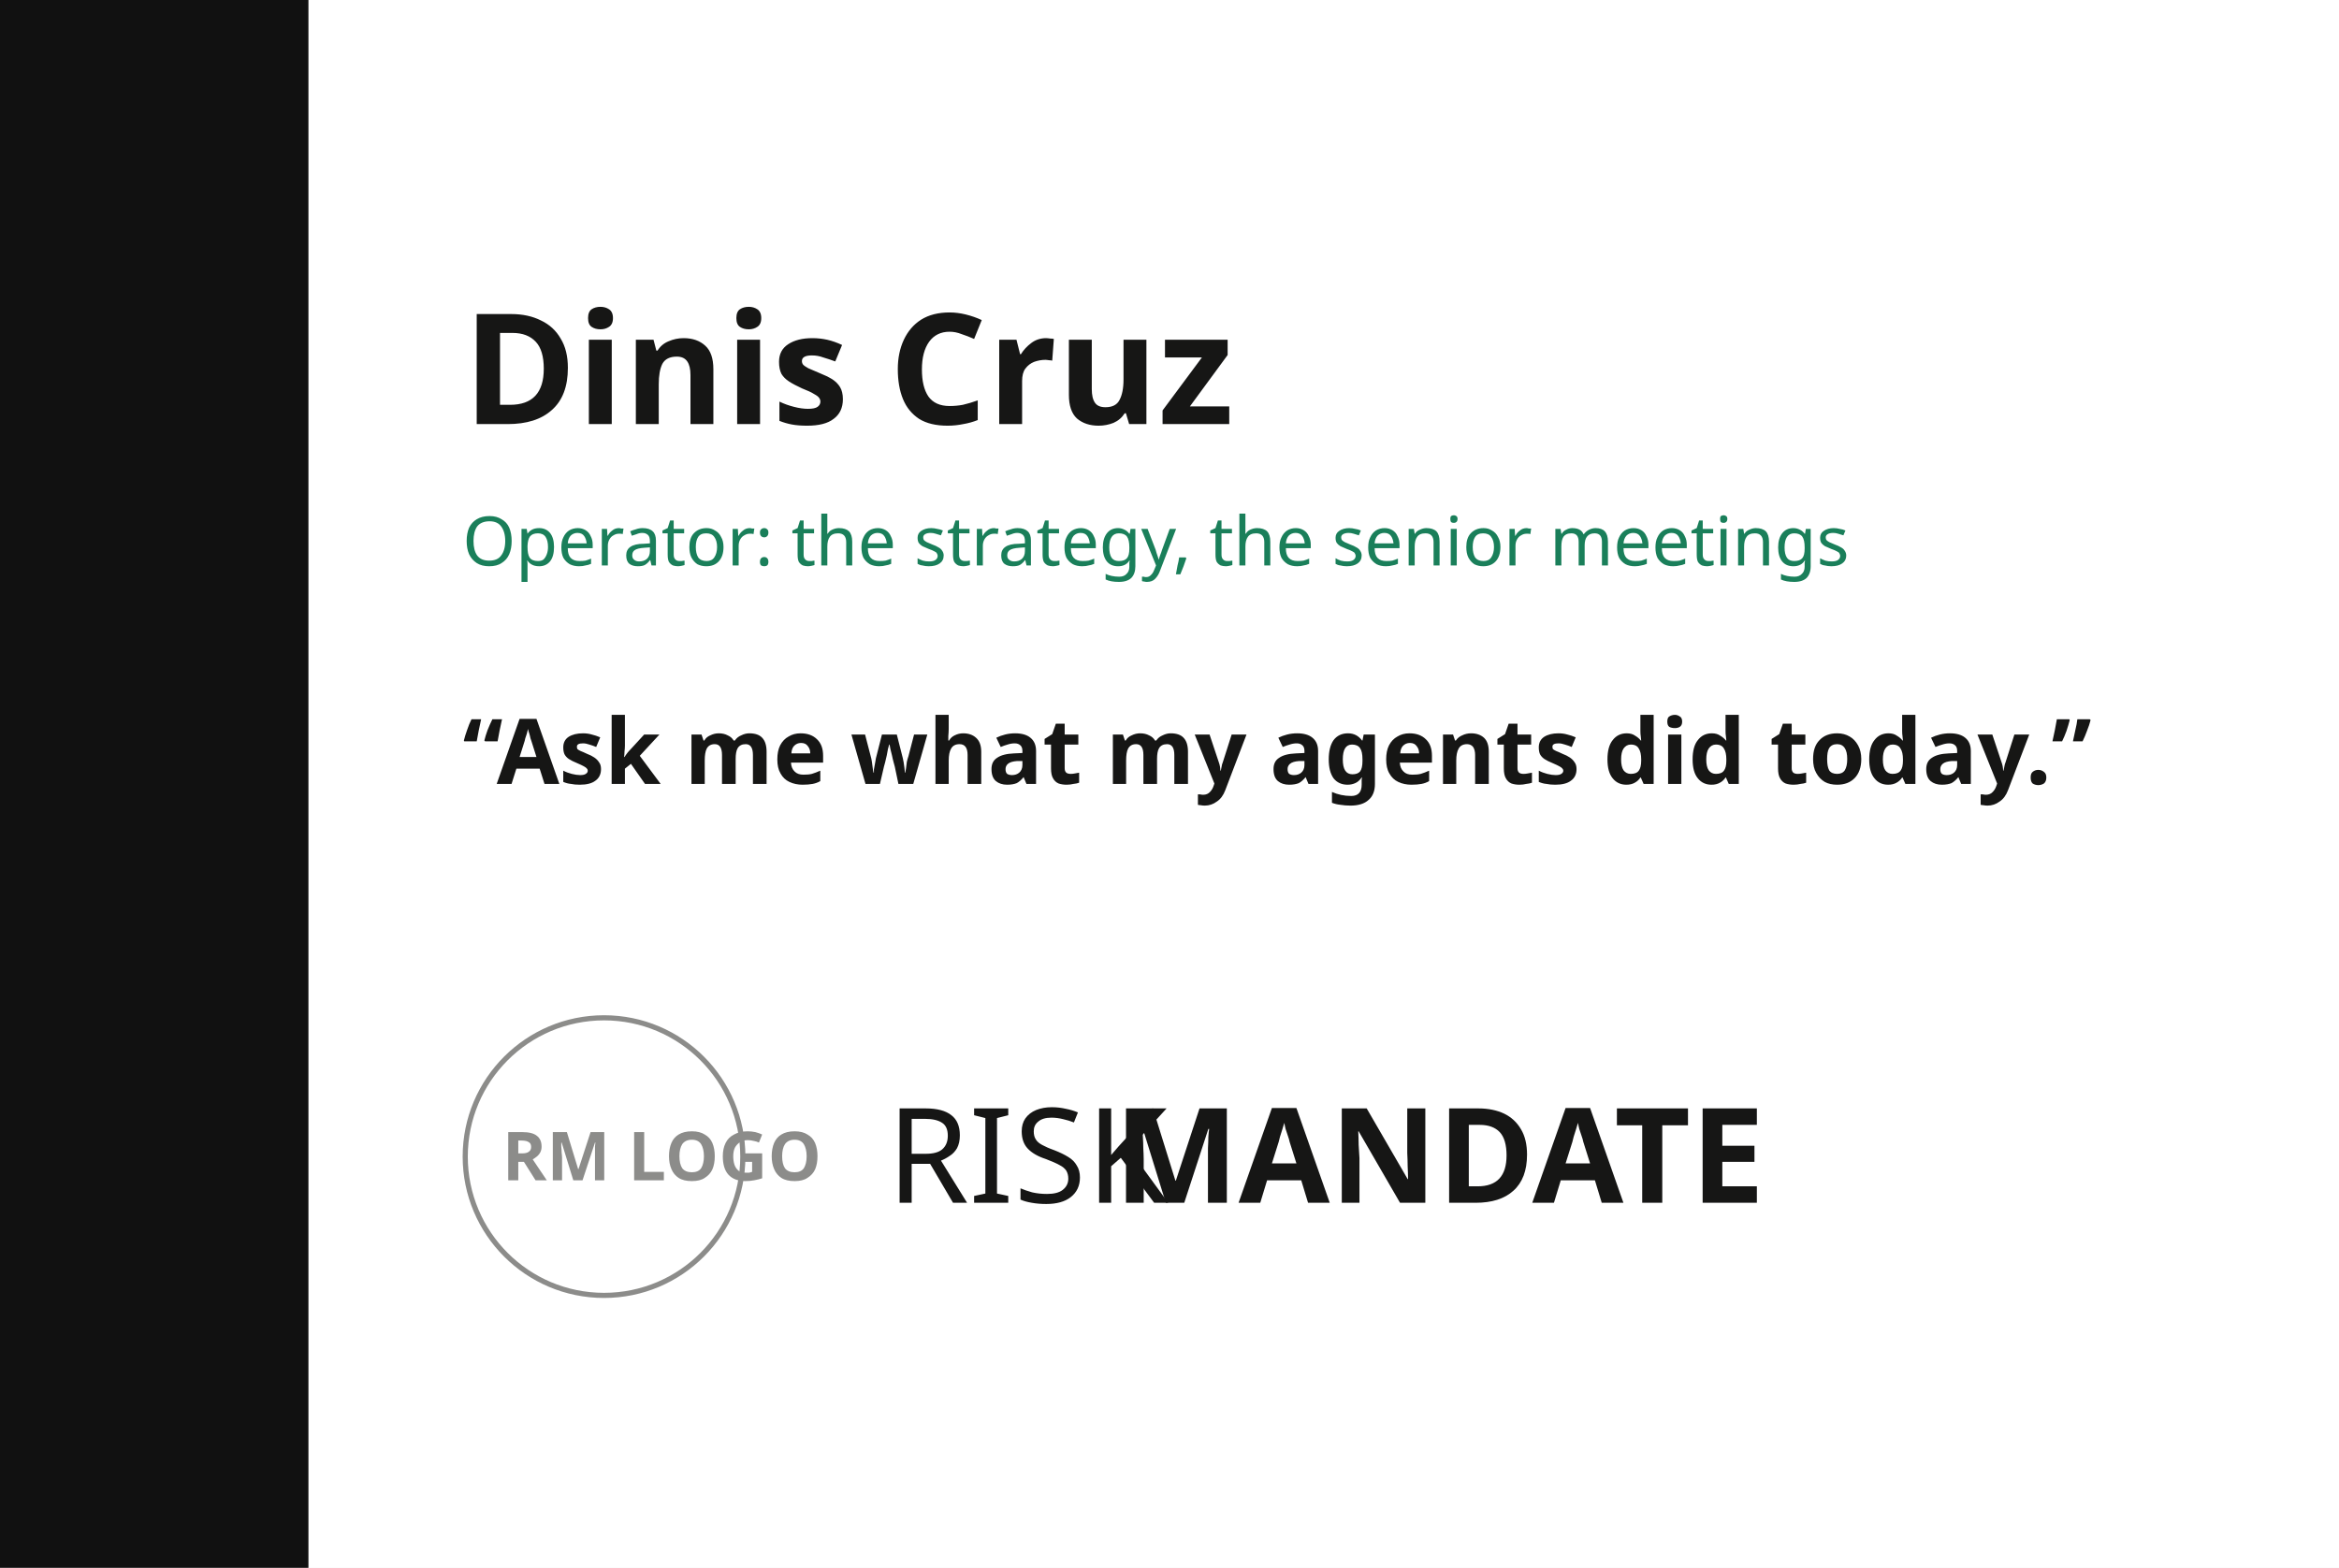
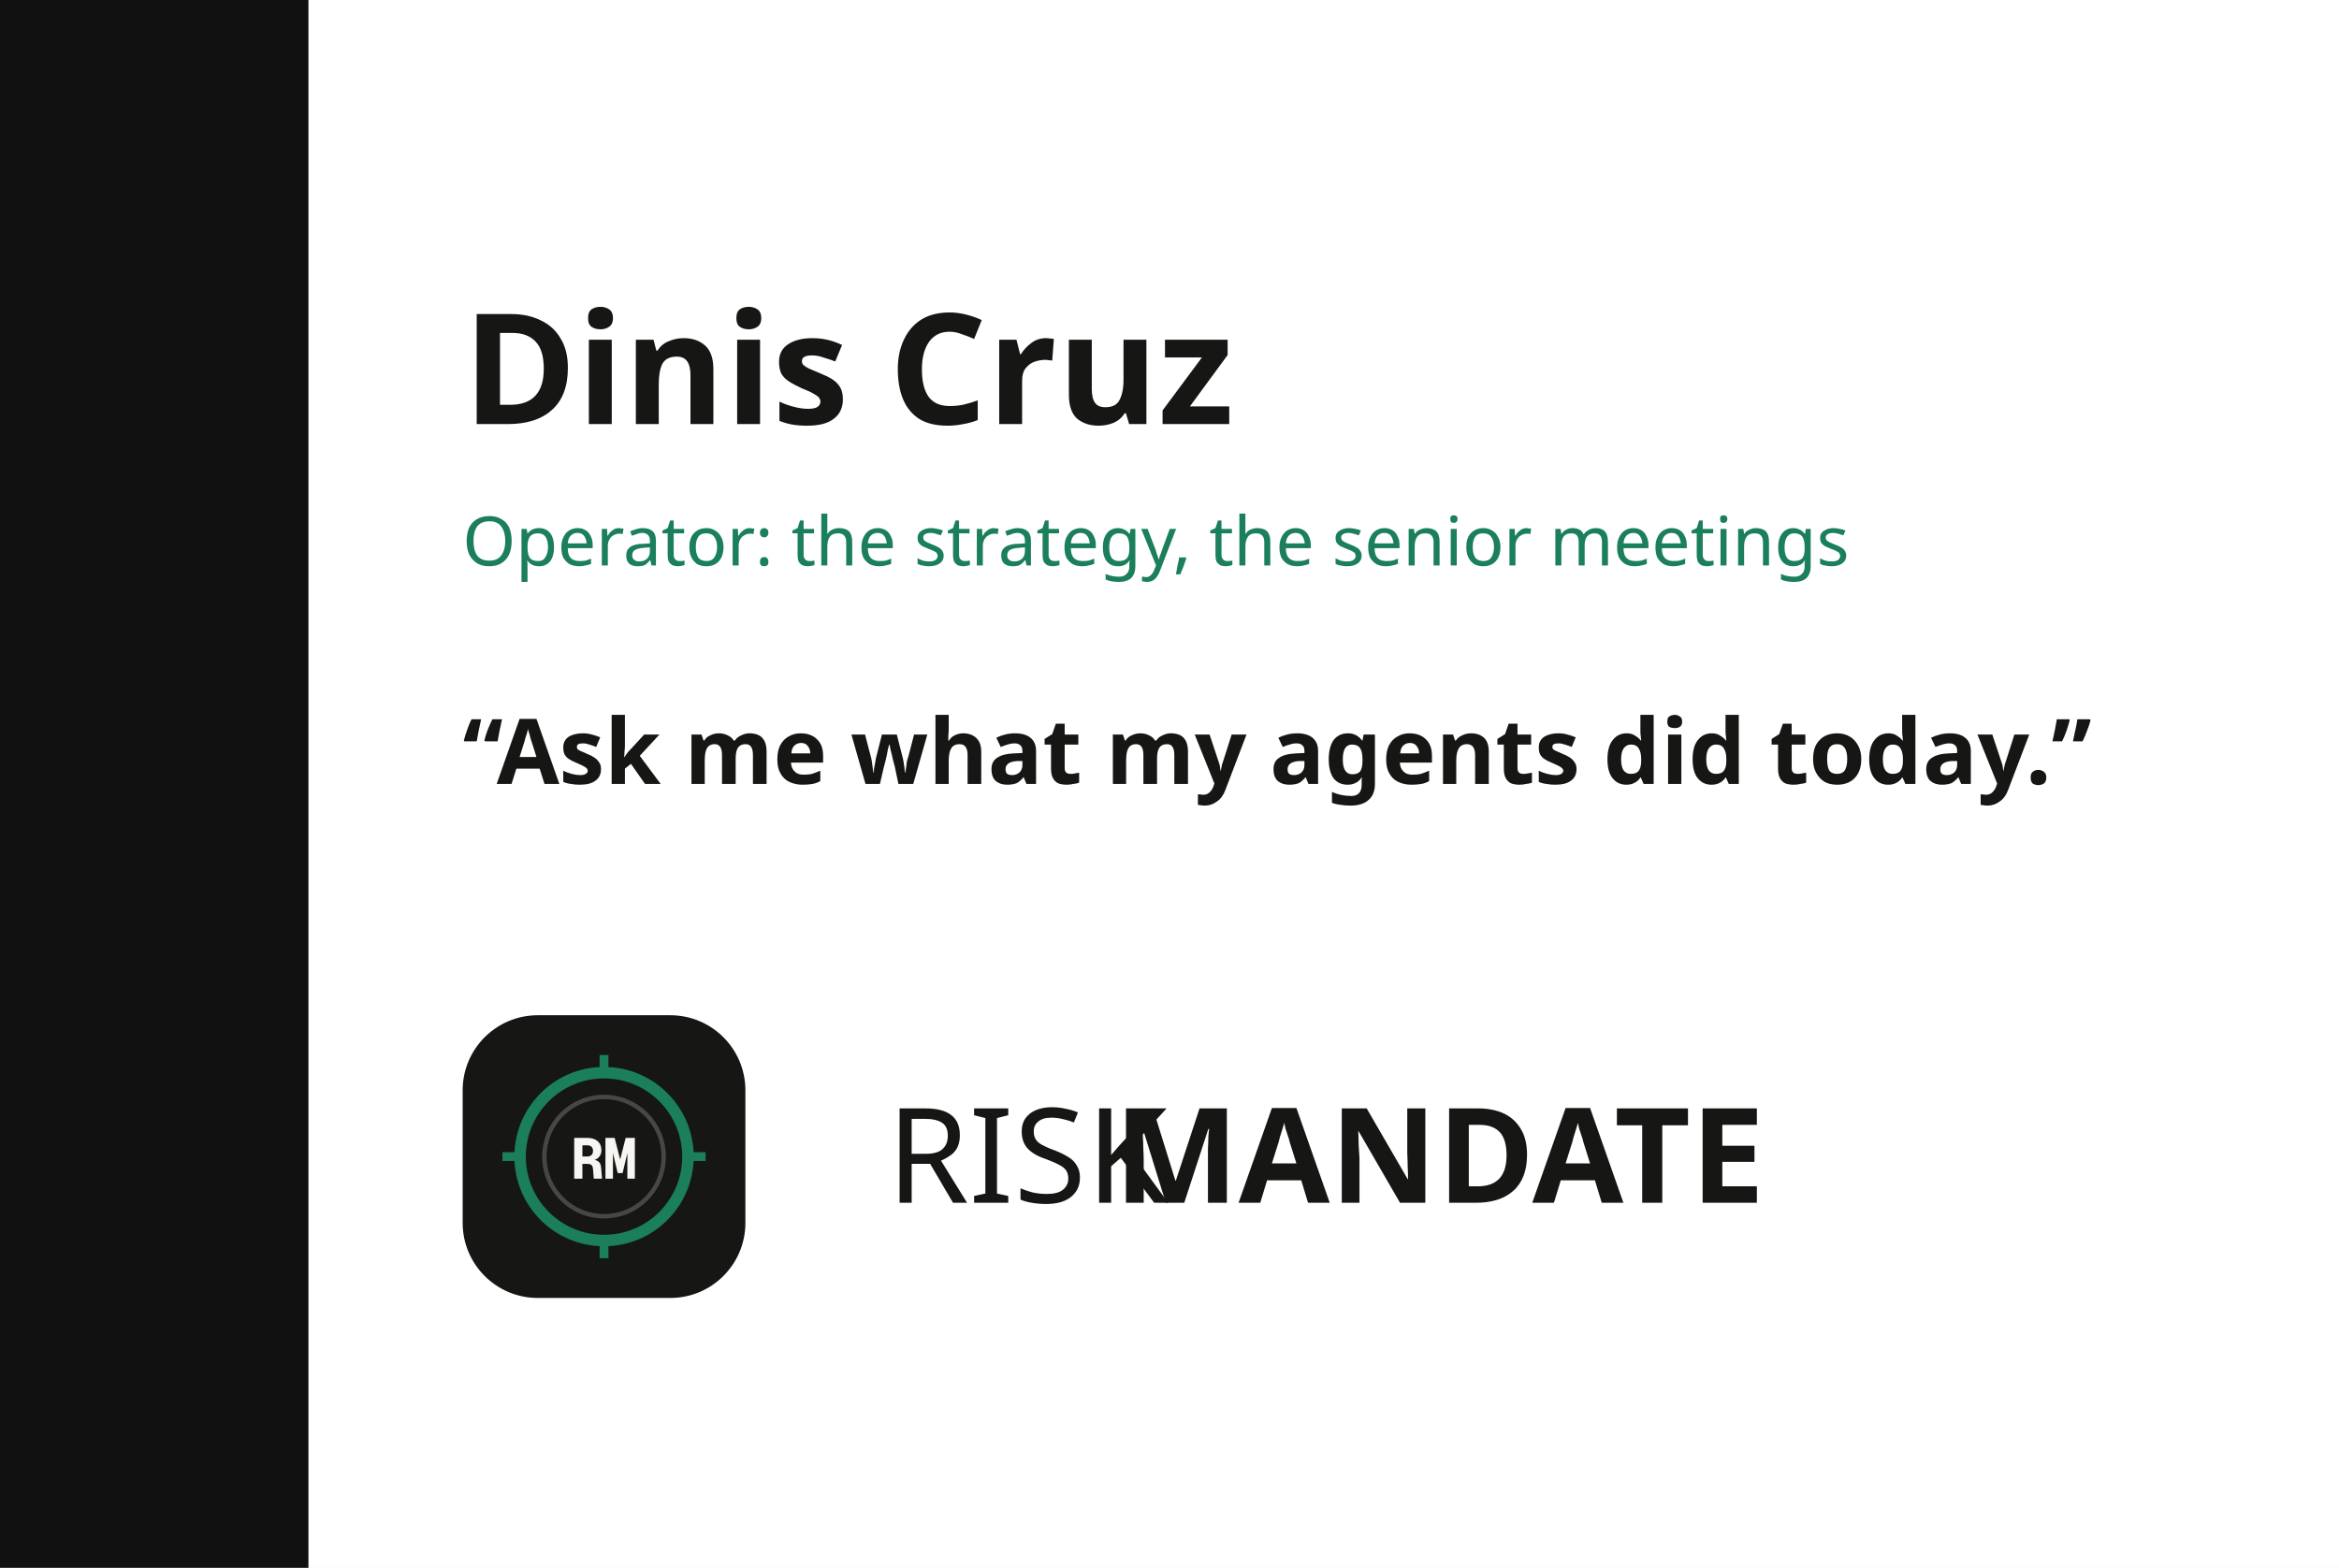
<svg xmlns="http://www.w3.org/2000/svg" width="91mm" height="61mm" viewBox="0 0 91 61">
  <rect x="0" y="0" width="91" height="61" fill="#FFFFFF" />
  <rect x="0" y="0" width="12" height="61" fill="#111111" />
  <text class="safe" data-role="name" data-bg="#FFFFFF" x="18" y="16.5" font-family="Barlow Condensed" font-weight="700" font-size="6" fill="#161615">Dinis Cruz</text>
  <text class="safe" data-role="role" data-bg="#FFFFFF" x="18" y="22" font-family="Barlow" font-weight="500" font-size="2.65" fill="#1A7F5A">Operator: the strategy, the senior meetings</text>
  <text class="safe" data-role="line" data-bg="#FFFFFF" x="18" y="30.5" font-family="Barlow Condensed" font-weight="600" font-size="3.53" fill="#161615">“Ask me what my agents did today.”</text>
-   <g id="rm-logo" class="safe" data-role="logo" data-cut="containered" data-d="11">
-     <circle cx="23.5" cy="45" r="5.4" fill="none" stroke="#8C8C8A" stroke-width="0.2" />
-     <text class="safe" data-role="placeholder" data-bg="#FFFFFF" x="19.54" y="45.92" font-family="Barlow Condensed" font-weight="600" font-size="2.63" fill="#8C8C8A">RM LOGO</text>
+   <g id="rm-logo" class="safe" data-role="logo" data-cut="containered" data-d="11" data-src="brand/riskmandate-mark.svg" transform="translate(18,39.5) scale(0.171875)">
+     <rect width="64" height="64" rx="17" fill="#161615" />
+     <circle cx="32" cy="32" r="19" stroke="#1A7F5A" stroke-width="2.6" fill="none" />
+     <circle cx="32" cy="32" r="13.5" stroke="#484746" stroke-width="1" fill="none" />
+     <g stroke="#1A7F5A" stroke-width="2">
+       <line x1="32" y1="9" x2="32" y2="14" />
+       <line x1="32" y1="50" x2="32" y2="55" />
+       <line x1="9" y1="32" x2="14" y2="32" />
+       <line x1="50" y1="32" x2="55" y2="32" />
+     </g>
+     <path d="M25.251 37.000L25.251 27.770L28.230 27.770C29.227 27.770 30.006 28.019 30.566 28.516C31.127 29.014 31.408 29.689 31.408 30.542C31.408 30.996 31.312 31.392 31.120 31.731C30.929 32.070 30.669 32.336 30.342 32.529C30.014 32.723 29.652 32.835 29.255 32.866L29.203 32.694C29.891 32.708 30.404 32.850 30.743 33.121C31.082 33.391 31.278 33.826 31.330 34.426L31.548 37.000L29.681 37.000L29.515 34.920C29.489 34.572 29.428 34.306 29.333 34.123C29.237 33.940 29.092 33.815 28.896 33.749C28.700 33.682 28.437 33.649 28.106 33.649L27.102 33.649L27.102 37.000ZM27.102 31.979L28.168 31.979C28.601 31.979 28.932 31.868 29.161 31.645C29.390 31.423 29.504 31.109 29.504 30.705C29.504 30.298 29.390 29.985 29.161 29.767C28.932 29.548 28.601 29.439 28.168 29.439L27.102 29.439ZM35.094 35.726L33.788 30.214L34.017 30.167L34.017 37.000L32.322 37.000L32.322 27.770L34.402 27.770L35.894 33.615L35.406 33.615L36.898 27.770L38.978 27.770L38.978 37.000L37.283 37.000L37.283 30.167L37.512 30.214L36.206 35.726Z" fill="#F7F6F2" />
  </g>
  <text class="safe" data-role="wordmark" data-bg="#FFFFFF" x="34.5" y="46.8" font-family="Barlow Condensed" font-weight="300" font-size="5.14" fill="#161615">RISK</text>
  <text class="safe" data-role="wordmark" data-bg="#FFFFFF" x="43.34" y="46.8" font-family="Barlow Condensed" font-weight="700" font-size="5.14" fill="#161615">MANDATE</text>
</svg>
